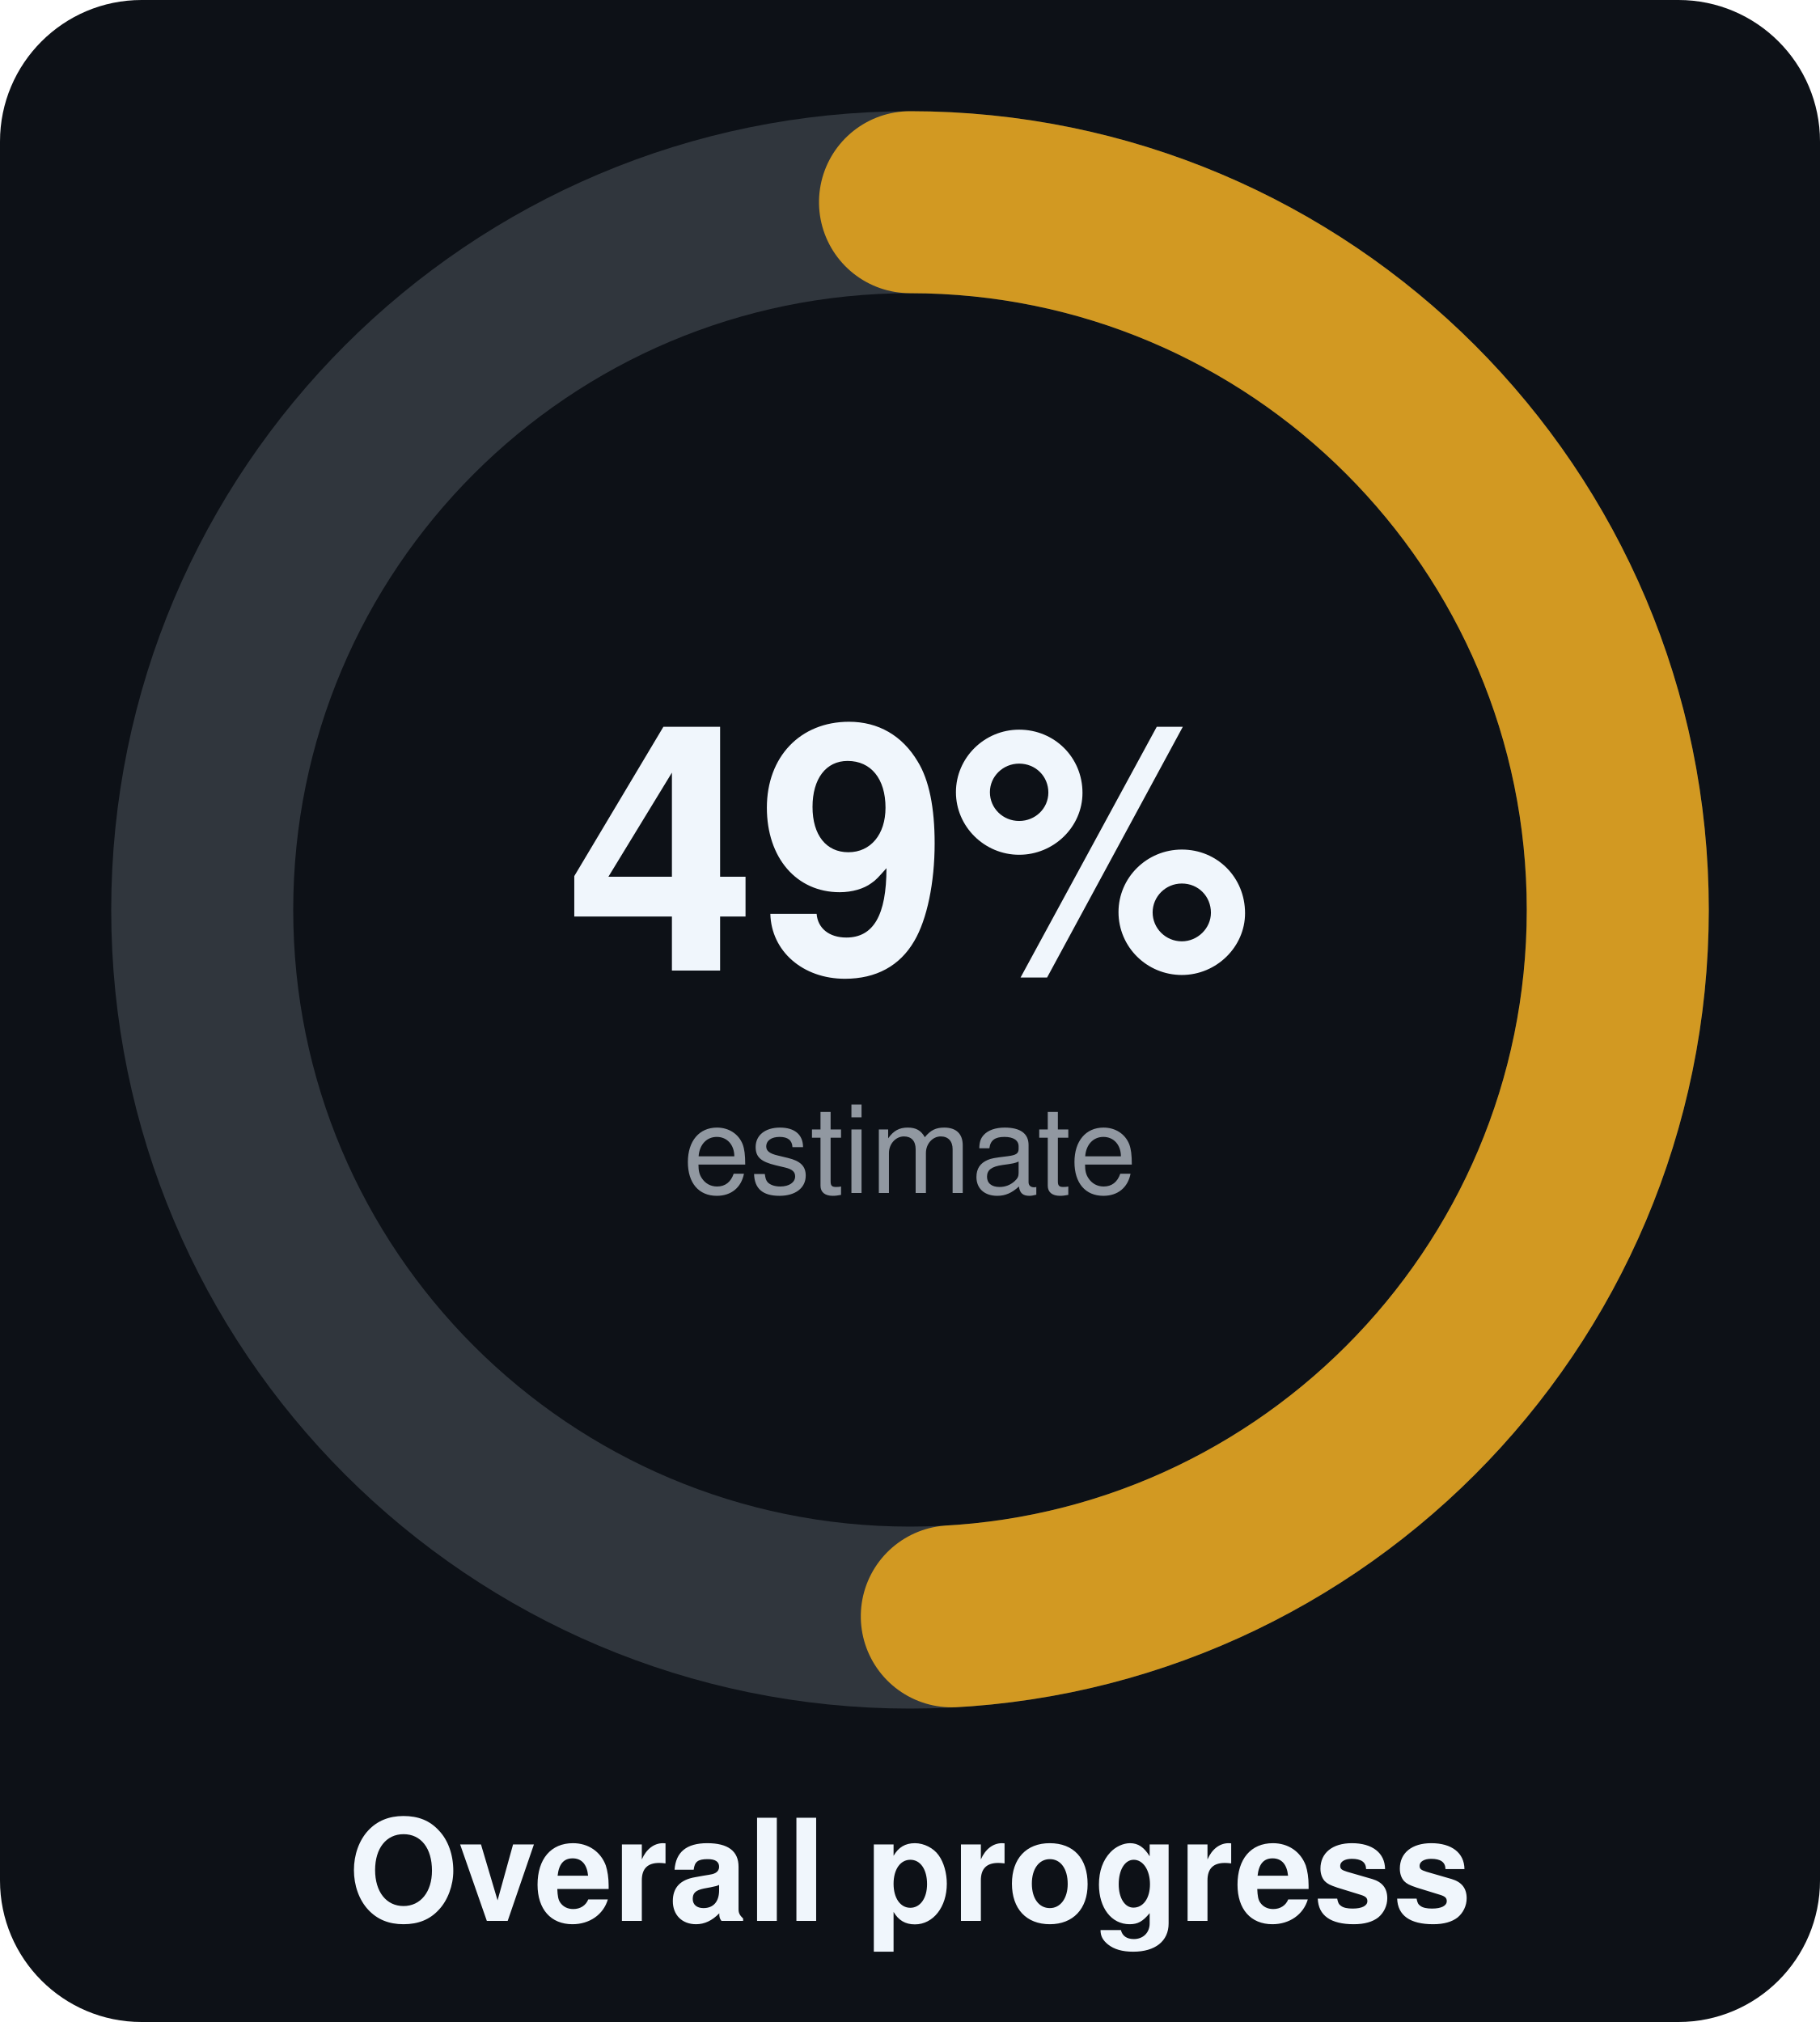
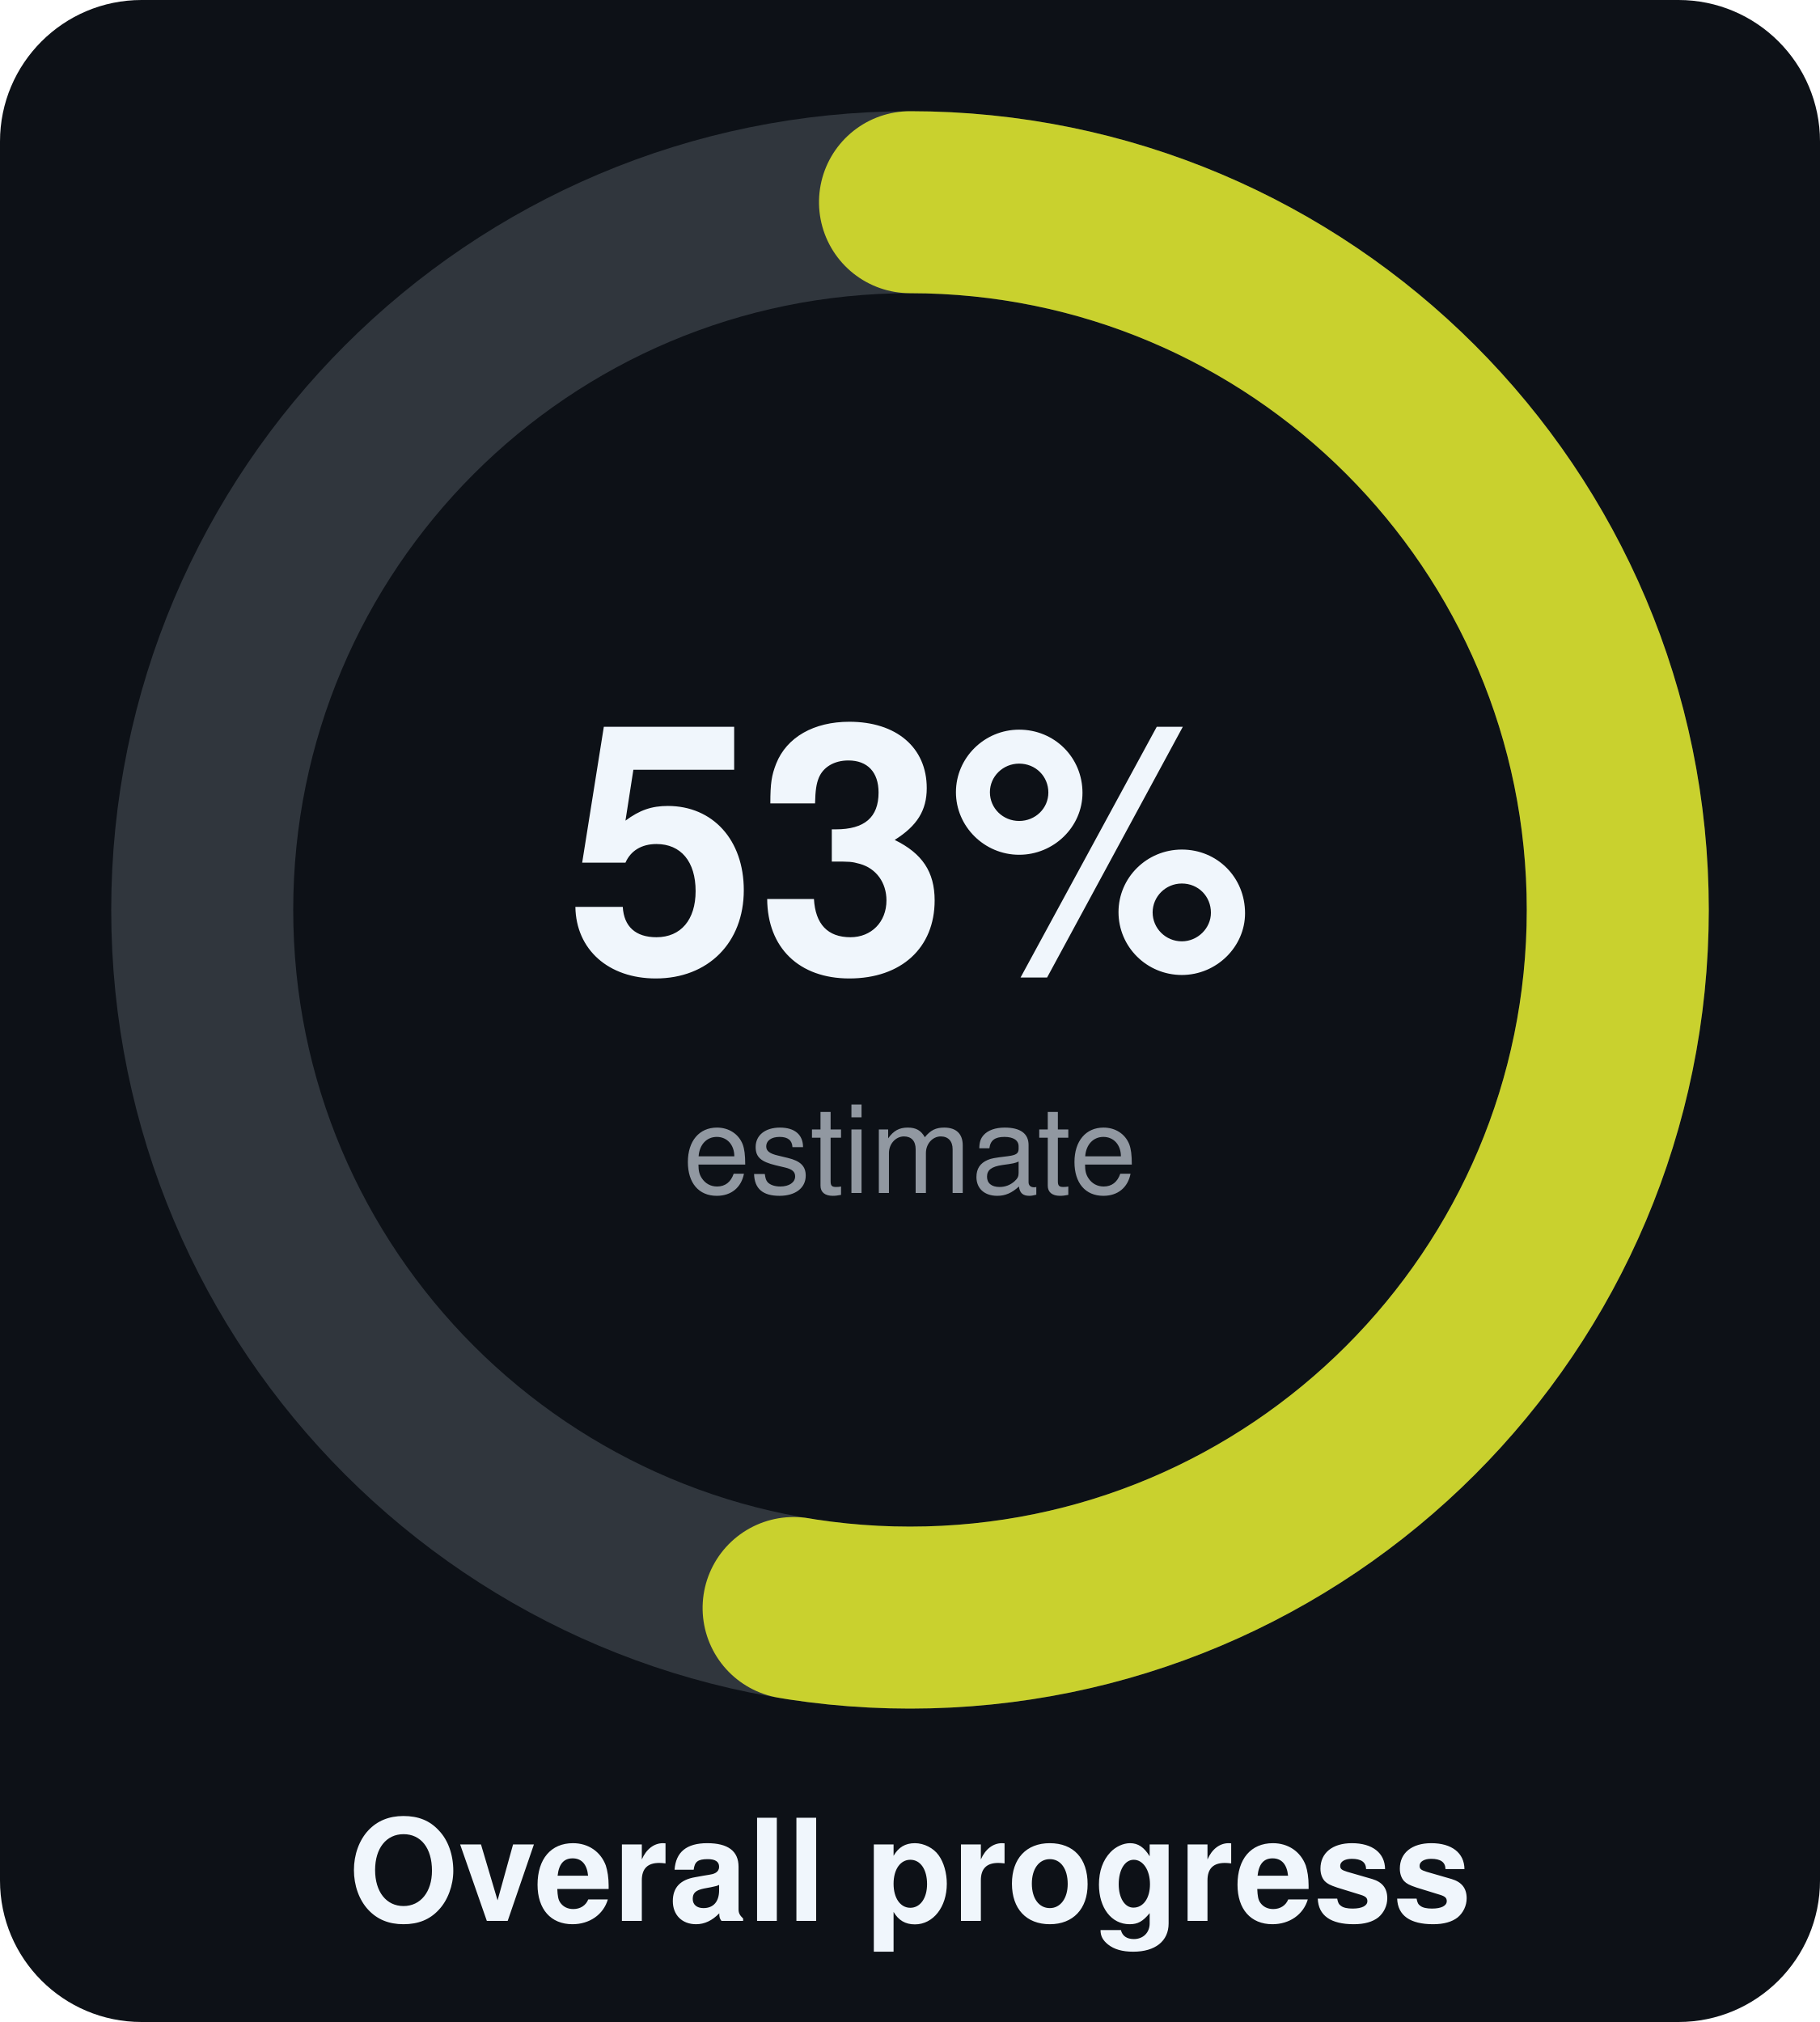
- <svg xmlns="http://www.w3.org/2000/svg" width="180" height="200" viewBox="0 0 180 200" role="img" aria-label="Overall progress estimate 49 percent">
+ <svg xmlns="http://www.w3.org/2000/svg" width="180" height="200" viewBox="0 0 180 200" role="img" aria-label="Overall progress estimate 53 percent">
  <style>.t{fill:#f0f6fc;font-family:Segoe UI,Helvetica,Arial,sans-serif}.m{fill:#9198a1;font-family:Segoe UI,Helvetica,Arial,sans-serif}</style>
  <rect width="180" height="200" rx="14" fill="#0d1117" />
  <circle cx="90" cy="90" r="70" fill="none" stroke="#30363d" stroke-width="18" />
-   <circle cx="90" cy="90" r="70" fill="none" stroke="#d29922" stroke-width="18" stroke-linecap="round" stroke-dasharray="215.8 439.8" transform="rotate(-90 90 90)" />
-   <text class="t" x="90" y="96" text-anchor="middle" font-size="34" font-weight="700">49%</text>
+   <circle cx="90" cy="90" r="70" fill="none" stroke="#c9d12e" stroke-width="18" stroke-linecap="round" stroke-dasharray="231.5 439.8" transform="rotate(-90 90 90)" />
+   <text class="t" x="90" y="96" text-anchor="middle" font-size="34" font-weight="700">53%</text>
  <text class="m" x="90" y="118" text-anchor="middle" font-size="12">estimate</text>
  <text class="t" x="90" y="190" text-anchor="middle" font-size="14" font-weight="600">Overall progress</text>
</svg>
